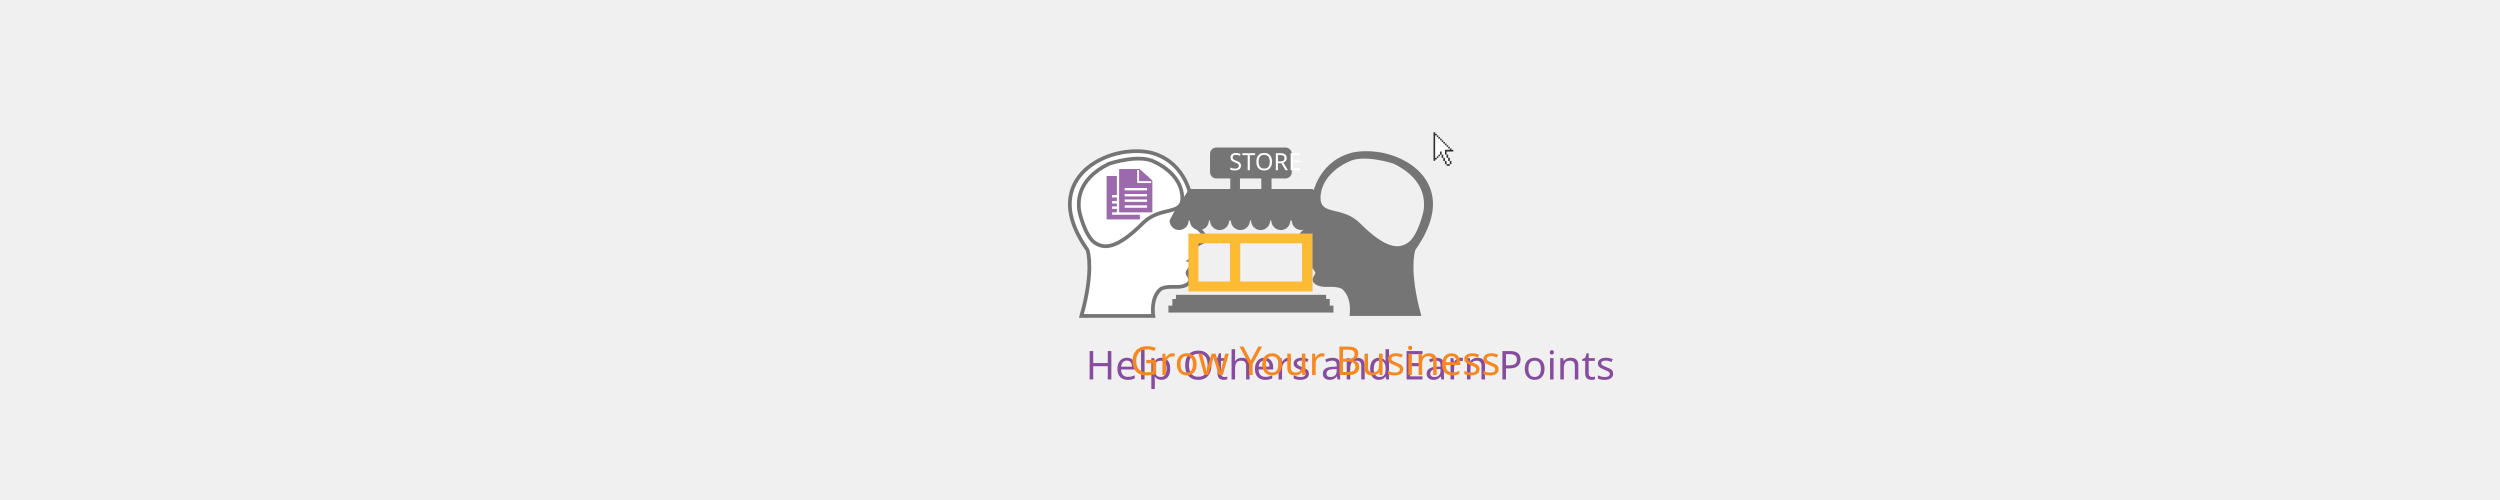
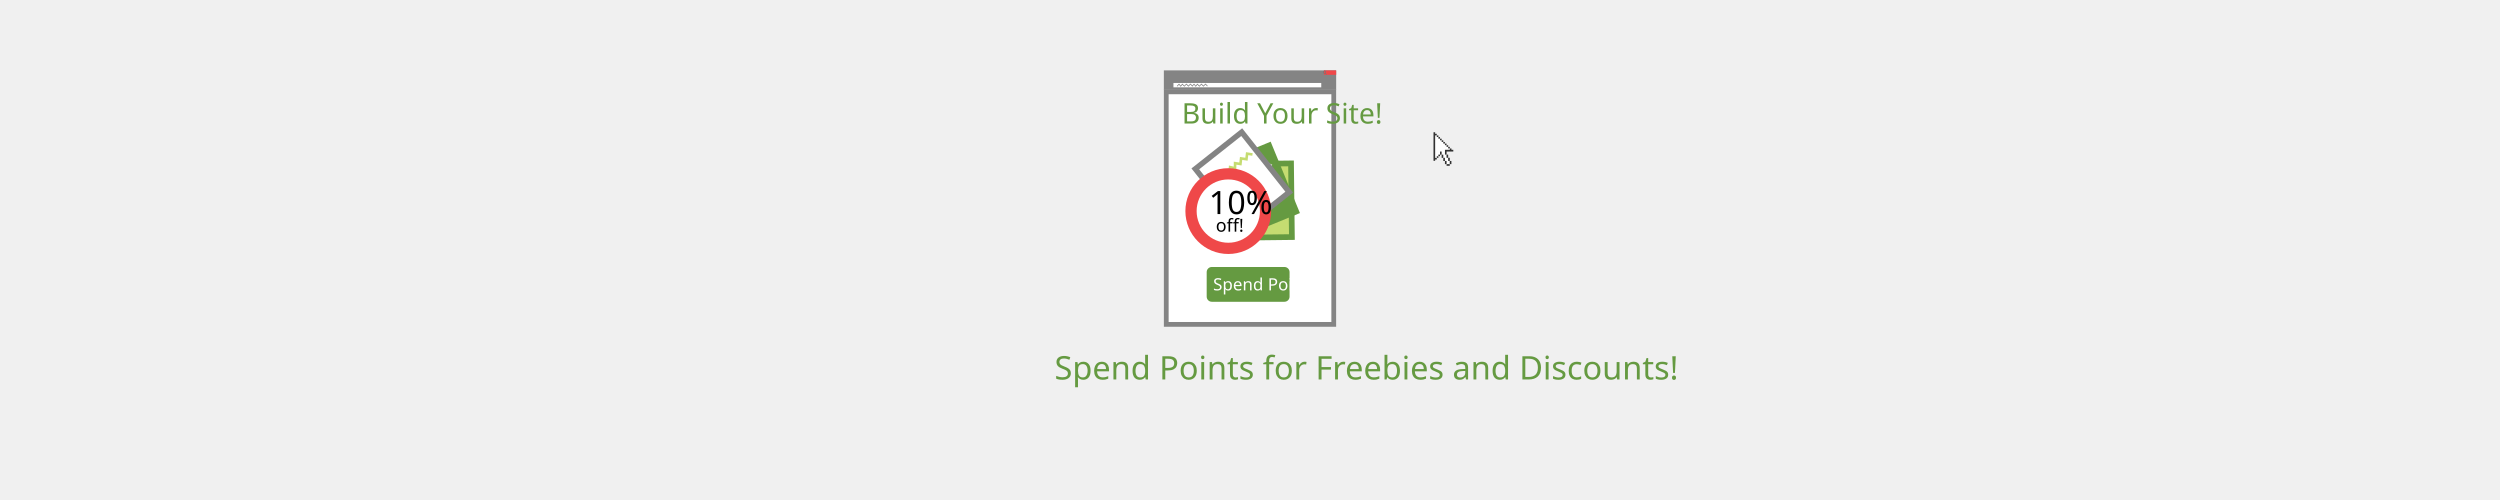
<svg xmlns="http://www.w3.org/2000/svg" version="1.1" x="0px" y="0px" width="4000px" height="800px" viewBox="0 0 4000 800" enable-background="new 0 0 4000 800" xml:space="preserve">
  <style type="text/css">

	 	#cursor {
	 		
- 	 			-webkit-animation: moveCursorInToThree 2s ease-out 0.25s,
- 	 			moveBackCursorFromThree 1s ease-out 2.25s;
- 	 	}
- 
- 	 	/* **************************** */
- 	 	/* ******** KNOWLEDGE ********* */
- 	 	/* **************************** */
- 
- 	 	#knowledge-fill {
- 	 		-webkit-animation: fillBrain 2s ease-out 0.5s;
- 	 	}
- 
- 	 	#nob { 
- 	 		-webkit-animation: moveNob 2s ease-out 0.5s;
- 	 	}
- 
- 	 	#knowledge {
- 	 		
- 	 		-webkit-transform-origin: center center;
- 	 		-webkit-animation-fill-mode: forwards;
- 	 	}
- 
- 	 	@-webkit-keyframes fillBrain {
- 	 		0% { -webkit-transform: translateY(0px); }
- 	 		50% { -webkit-transform: translateY(0px); }
- 	 		100% { -webkit-transform: translateY(-140px); }
- 	 	}
- 
- 	 	@-webkit-keyframes moveNob {
- 	 		0% { -webkit-transform: translateY(0px); }
- 	 		50% { -webkit-transform: translateY(0px); }
- 	 		100% { -webkit-transform: translateY(-220px); }
- 	 	}
- 
- 	 	/* **************************** */
- 	 	/* ******** BUSINESS ********** */
- 	 	/* **************************** */
- 
- 	 	#business {
- 	 		
+ 	 			-webkit-animation: moveCursorInToFour 2s ease-out 0.25s;
+ 	 	}
+ 
+ 	 	/* **************************** */
+ 	 	/* ********* SPEND ************ */
+ 	 	/* **************************** */
+ 
+ 	 	#spend {
+ 	 		-webkit-animation: rollOpen 0.25s linear 0s,
+ 	 			rollOut 0.25s linear 3s;
	 		-webkit-transform: rotateX(90deg);
	 		-webkit-transform-origin: center center;
	 		-webkit-animation-fill-mode: forwards;
	 	}

- 	 	#building {
- 	 		-webkit-animation: scaleUpBusiness 0.75s ease-out 4.75s;
- 	 		-webkit-transform-origin: center center;
- 	 		-webkit-animation-fill-mode: forwards;
- 	 	}
- 
- 	 	#selector {
- 	 		-webkit-animation: showSelector 0.01s linear 4.5s,
- 	 			hideSelector 0.01s linear 5.6s;
- 	 		-webkit-animation-fill-mode: forwards;
- 	 		opacity: 0;
- 	 	}
- 
- 	 	@-webkit-keyframes scaleUpBusiness {
- 	 		0% { -webkit-transform: scale( 1 ); }
- 	 		100% { -webkit-transform: scale( 1.2 ) translateY(-30px); }
- 	 	}
- 
- 	 	@-webkit-keyframes showSelector {
+ 	 	#button {
+ 	 		-webkit-animation: clickButton 0.25s linear 1.25s;
+ 	 		-webkit-transform-origin: center center;
+ 	 	}
+ 
+ 	 	#spent-point {
+ 	 		-webkit-animation: showPoints 0.25s linear 1.5s 5;
+ 	 		opacity: 0;
+ 	 	}
+ 
+ 	 	#spent-point-container {
+ 	 		-webkit-animation: pushPoints 0.25s linear 1.5s 5;
+ 	 	}
+ 
+ 	 	#discount {
+ 	 		-webkit-animation: scaleDiscount 0.25s linear 1.75s 5;
+ 	 		-webkit-transform-origin: center center;
+ 	 	}
+ 
+ 	 	#site1 {
+ 	 		-webkit-animation: rotateSite1 0.25s ease-out 1.75s 5;
+ 	 		-webkit-transform-origin: center center;
+ 	 	}
+ 
+ 	 	#site2 {
+ 	 		-webkit-animation: rotateSite1 0.25s ease-out 1.8s 5;
+ 	 		-webkit-transform-origin: center center;
+ 	 	}
+ 
+ 	 	#dText1 {
+ 	 		opacity: 1;
+ 	 		-webkit-animation: showHideDiscountBeginning .25s ease-in-out 1.75s;
+ 	 		-webkit-animation-fill-mode: forwards;
+ 	 	}
+ 
+ 	 	#dText2 {
+ 	 		opacity: 0;
+ 	 		-webkit-animation: showHideDiscountMiddle .25s ease-in-out 2s;
+ 	 		-webkit-animation-fill-mode: forwards;
+ 	 	}
+ 
+ 	 	#dText3 {
+ 	 		opacity: 0;
+ 	 		-webkit-animation: showHideDiscountMiddle .25s ease-in-out 2.25s;
+ 	 		-webkit-animation-fill-mode: forwards;
+ 	 	}
+ 
+ 	 	#dText4 {
+ 	 		opacity: 0;
+ 	 		-webkit-animation: showHideDiscountMiddle .25s ease-in-out 2.5s;
+ 	 		-webkit-animation-fill-mode: forwards;
+ 	 	}
+ 
+ 	 	#dText5 {
+ 	 		opacity: 0;
+ 	 		-webkit-animation: showHideDiscountEnd .25s ease-in-out 2.75s;
+ 	 		-webkit-animation-fill-mode: forwards;
+ 	 	}
+ 
+ 	 	@-webkit-keyframes clickButton {
+ 	 		0% {  }
+ 	 		50% { -webkit-transform: scale( 1.2 ); }
+ 	 		100% { -webkit-transform: scale( 1 ); }
+ 	 	}
+ 
+ 	 	@-webkit-keyframes showPoints {
	 		0% { opacity: 0; }
+ 	 		5% { opacity: 1; }
+ 	 		95% { opacity: 1; }
+ 	 		100% { opacity: 0; }
+ 
+ 	 	}
+ 
+ 	 	@-webkit-keyframes pushPoints {
+ 	 		0% {  }
+ 	 		100% { -webkit-transform: translateX( 200px ); }
+ 	 	}
+ 
+ 	 	@-webkit-keyframes scaleDiscount {
+ 	 		0% { -webkit-transform: scale(1); }
+ 	 		50% { -webkit-transform: scale(1.5); }
+ 	 		100% {  -webkit-transform: scale(1); }
+ 	 	}
+ 
+ 	 	@-webkit-keyframes rotateSite1 {
+ 	 		0% { -webkit-transform: rotate(0deg); }
+ 	 		50% { -webkit-transform: rotate(-10deg); }
+ 	 		100% { -webkit-transform: rotate(0deg); }
+ 	 	}
+ 
+ 	 	@-webkit-keyframes rotateSite2 {
+ 	 		0% { -webkit-transform: rotate(0deg); }
+ 	 		50% { -webkit-transform: rotate(-5deg); }
+ 	 		100% { -webkit-transform: rotate(0deg); }
+ 	 	}
+ 
+ 	 	@-webkit-keyframes showHideDiscountBeginning {
+ 	 		0% { opacity: 1; }
+ 	 		99% { opacity: 1; }
+ 	 		100% { opacity: 0; }
+ 	 	}
+ 
+ 	 	@-webkit-keyframes showHideDiscountMiddle {
+ 	 		0% { opacity: 0; }
+ 	 		1% { opacity: 1; }
+ 	 		99% { opacity: 1; }
+ 	 		100% { opacity: 0; }
+ 	 	}
+ 
+ 	 	@-webkit-keyframes showHideDiscountEnd {
+ 	 		0% { opacity: 0; }
+ 	 		1% { opacity: 1; }
	 		100% { opacity: 1; }
	 	}

- 	 	@-webkit-keyframes hideSelector {
- 	 		0% { opacity: 1; }
- 	 		100% { opacity: 0; }
- 	 	}
- 
- 	 	/* **************************** */
- 	 	/* ************ HELP ********** */
- 	 	/* **************************** */
- 
- 	 	#help {
- 	 		-webkit-animation: rollOpen 0.25s linear 0s,
- 	 			rollOut 0.25s linear 3.5s;
- 	 		-webkit-transform: rotateX(90deg);
- 	 		-webkit-transform-origin: center center;
- 	 		-webkit-animation-fill-mode: forwards;
- 	 	}
- 
- 	 	#files1 {
- 	 		-webkit-animation: moveFiles 1s ease-out 1.25s;
- 	 		-webkit-transform-origin: center center;
- 	 		-webkit-animation-fill-mode: forwards;
- 	 	}
- 
- 	 	#points1 {
- 	 		-webkit-animation: movePoints1 0.15s linear 2.25s;
- 	 		-webkit-transform-origin: center center;
- 	 		-webkit-animation-fill-mode: forwards;
- 	 	}
- 
- 	 	#points2 {
- 	 		-webkit-animation: movePoints2 0.15s linear 2.4s;
- 	 		-webkit-transform-origin: center center;
- 	 		-webkit-animation-fill-mode: forwards;
- 	 	}
- 
- 	 	#points3 {
- 	 		-webkit-animation: movePoints3 0.15s linear 2.55s;
- 	 		-webkit-transform-origin: center center;
- 	 		-webkit-animation-fill-mode: forwards;
- 	 	}
- 
- 	 	#points4 {
- 	 		-webkit-animation: movePoints4 0.15s linear 2.9s;
- 	 		-webkit-transform-origin: center center;
- 	 		-webkit-animation-fill-mode: forwards;
- 	 	}
- 
- 	 	#points5 {
- 	 		-webkit-animation: movePoints5 0.15s linear 2.75s;
- 	 		-webkit-transform-origin: center center;
- 	 		-webkit-animation-fill-mode: forwards;
- 	 	}
- 
- 	 	@-webkit-keyframes moveFiles {
- 	 		0% {  }
- 	 		100% { -webkit-transform: translateX( 400px ); }
- 	 	}
- 
- 	 	@-webkit-keyframes movePoints1 {
- 	 		0% {  }
- 	 		50% { -webkit-transform: translateX( -85px ) translateY( -85px ) scale( 1.5 ); }
- 	 		100% { -webkit-transform: translateX( -75px ) translateY( -75px ) scale( 1 );; }
- 	 	}
- 
- 	 	@-webkit-keyframes movePoints2 {
- 	 		0% {  }
- 	 		50% { -webkit-transform: translateX( 85px ) translateY( -85px ) scale( 1.5 ); }
- 	 		100% { -webkit-transform: translateX( 75px ) translateY( -75px ) scale( 1 );; }
- 	 	}
- 
- 	 	@-webkit-keyframes movePoints3 {
- 	 		0% {  }
- 	 		50% { -webkit-transform: translateX( -105px ) translateY( 35px ) scale( 1.5 ); }
- 	 		100% { -webkit-transform: translateX( -95px ) translateY( 25px ) scale( 1 );; }
- 	 	}
- 
- 	 	@-webkit-keyframes movePoints4 {
- 	 		0% {  }
- 	 		50% { -webkit-transform: translateX( 15px ) translateY( -115px ) scale( 1.5 ); }
- 	 		100% { -webkit-transform: translateX( 5px ) translateY( -105px ) scale( 1 );; }
- 	 	}
- 
- 	 	@-webkit-keyframes movePoints5 {
- 	 		0% {  }
- 	 		50% { -webkit-transform: translateX( -45px ) translateY( -155px ) scale( 1.5 ); }
- 	 		100% { -webkit-transform: translateX( -35px ) translateY( -145px ) scale( 1 );; }
- 	 	}
- 
	 	/* **************************** */
	 	/* ***** CURSOR ANIMATIONS **** */
	 	/* **************************** */

- 	 	@-webkit-keyframes moveCursorInToOne {
- 	 		0% {  }
- 	 		50% { -webkit-transform: translateX(-150px) translateY(260px); }
- 	 		100% { -webkit-transform: translateX(-150px) translateY(40px); }
- 	 	}
- 
- 	 	@-webkit-keyframes moveBackCursorFromOne {
- 	 		0% { -webkit-transform: translateX(-150px) translateY(40px); }
- 	 		100% { -webkit-transform: translateX(0px) translateY(0px); }
- 	 	}
- 
- 	 	@-webkit-keyframes moveCursorInToTwo {
+ 	 	@-webkit-keyframes moveCursorInToFour {
	 		0% { -webkit-transform: translateX(0px) translateY(0px); }
- 	 		50% { -webkit-transform: translateX(-145px) translateY(-6px); }
- 	 		100% { -webkit-transform: translateX(-115px) translateY(-70px); }
- 	 	}
- 
- 	 	@-webkit-keyframes moveBackCursorFromTwo {
- 	 		0% { -webkit-transform: translateX(-130px) translateY(-70px); }
- 	 		100% { -webkit-transform: translateX(0px) translateY(0px); }
- 	 	}
- 
- 	 	@-webkit-keyframes moveCursorInToThree {
- 	 		0% { -webkit-transform: translateX(0px) translateY(0px); }
- 	 		50% { -webkit-transform: translateX(-500px) translateY(100px); }
- 	 		100% { -webkit-transform: translateX(-100px) translateY(100px); }
- 	 	}
- 
- 	 	@-webkit-keyframes moveBackCursorFromThree {
- 	 		0% { -webkit-transform: translateX(-100px) translateY(100px); }
+ 	 		50% { -webkit-transform: translateX(-300px) translateY(250px); }
+ 	 		65% { -webkit-transform: translateX(-300px) translateY(250px); }
	 		100% { -webkit-transform: translateX(0px) translateY(0px); }
	 	}

	 	/* **************************** */
	 	/* ******** SLIDERS *********** */
	 	/* **************************** */

	 	@-webkit-keyframes rollOpen {
	 		0% { -webkit-transform: rotateX(90deg); }
	 		100% { -webkit-transform: rotateX(0deg); }
	 	}

	 	@-webkit-keyframes rollOut {
	 		0% { -webkit-transform: rotateX(0deg); }
	 		100% { -webkit-transform: rotateX(90deg); }
	 	}

	 </style>
-   <g id="help">
-     <text transform="matrix(1 0 0 1 1737.234 607.1445)" fill="#864C9E" font-family="'Franchise-Bold'" font-size="63.649">Help Others and Earn Points</text>
-     <g id="points5">
-       <circle fill="#C5DC71" stroke="#99CA3C" stroke-width="8.339" stroke-miterlimit="10" cx="1813.584" cy="331.78" r="26.934" />
-       <text transform="matrix(1 0 0 1 1795.041 339.0742)" fill="#659A41" stroke="#649941" stroke-width="1.042" stroke-miterlimit="10" font-family="'Cabin-Bold'" font-size="19.342">100</text>
+   <g id="spend">
+     <text transform="matrix(1 0 0 1 1687.234 607.1445)" fill="#659A41" font-family="'Franchise-Bold'" font-size="52">Spend Points for Freebies and Discounts!</text>
+     <g id="main-site">
+       <rect id="window_1_" x="1866" y="146.95" fill="#FFFFFF" stroke="#848484" stroke-width="7.626" stroke-miterlimit="10" width="268" height="372.05" />
+       <g id="button">
+         <path fill="#659A41" d="M2063.302,474.645c0,4.521-3.664,8.186-8.186,8.186h-116.232c-4.521,0-8.186-3.665-8.186-8.186v-39.289      c0-4.521,3.665-8.186,8.186-8.186h116.232c4.521,0,8.186,3.664,8.186,8.186V474.645z" />
+         <text transform="matrix(1 0 0 1 1940.918 464.6318)" fill="#FFFFFF" font-family="'Franchise-Bold'" font-size="27.176">Spend Points!</text>
+       </g>
+       <g id="site3">
+         <rect x="1960.603" y="262.084" transform="matrix(0.9999 -0.0117 0.0117 0.9999 -3.6152 23.5605)" fill="#C5DC71" stroke="#659A41" stroke-width="9.134" stroke-miterlimit="10" width="105.798" height="117.871" />
+         <polyline fill="none" stroke="#659A41" stroke-width="4.168" stroke-miterlimit="10" points="1999.736,300.897 2005.588,294.48       2010.742,300.769 2015.748,294.36 2021.748,300.642 2028.024,294.217 2034.024,300.498 2040.299,294.073 2046.3,300.354    " />
+       </g>
+       <g id="site2">
+         <rect x="1954.666" y="242.059" transform="matrix(0.9252 -0.3794 0.3794 0.9252 34.8662 784.4821)" fill="#659A41" width="105.799" height="123.461" />
+         <polyline fill="none" stroke="#FFFFFF" stroke-width="4.168" stroke-miterlimit="10" points="1991.595,283.183 1994.668,275.06       2001.777,279.007 2004.068,271.204 2016.224,275.076 2015.428,266.546 2023.32,270.172 2026.785,261.888 2034.678,265.514    " />
+       </g>
+       <g id="site1">
+         <rect x="1940.379" y="227.569" transform="matrix(0.784 -0.6207 0.6207 0.784 249.998 1296.178)" fill="#FFFFFF" stroke="#848484" stroke-width="8.809" stroke-miterlimit="10" width="94.687" height="122.502" />
+         <polyline fill="none" stroke="#C5DC71" stroke-width="4.168" stroke-miterlimit="10" points="1967.444,276.052 1968.15,267.394       1976.074,269.22 1976.116,261.088 1984.703,262.388 1985.741,253.468 1994.329,254.768 1995.366,245.848 2003.954,247.147    " />
+       </g>
+       <g id="discount">
+         <circle fill="#FFFFFF" stroke="#EF4849" stroke-width="18" stroke-miterlimit="10" cx="1965.249" cy="337.751" r="59.63" />
+         <text id="dText5" transform="matrix(1 0 0 1 1934.147 342.5078)" font-family="'Franchise-Bold'" font-size="51.604">50%</text>
+         <text id="dText4" transform="matrix(1 0 0 1 1934.147 342.5078)" font-family="'Franchise-Bold'" font-size="51.604">40%</text>
+         <text id="dText3" transform="matrix(1 0 0 1 1934.147 342.5078)" font-family="'Franchise-Bold'" font-size="51.604">30%</text>
+         <text id="dText2" transform="matrix(1 0 0 1 1934.147 342.5078)" font-family="'Franchise-Bold'" font-size="51.604">20%</text>
+         <text id="dText1" transform="matrix(1 0 0 1 1934.147 342.5078)" font-family="'Franchise-Bold'" font-size="51.604">10%</text>
+         <text transform="matrix(1 0 0 1 1945.241 370.6738)" font-family="'Cabin-Regular'" font-size="28.631">off!</text>
+       </g>
+       <text transform="matrix(1 0 0 1 1890.848 197.6802)" fill="#659A41" font-family="'Franchise-Bold'" font-size="45.407">Build Your Site!</text>
+       <g id="browser">
+         <rect x="1862.167" y="112.62" fill="#848484" width="275.693" height="31.153" />
+         <rect x="1877.5" y="132.75" fill="#FFFFFF" width="236.5" height="7" />
+         <rect x="2118.25" y="112.62" fill="#EF4849" width="19.61" height="7.13" />
+         <polyline fill="none" stroke="#757576" stroke-width="1.055" stroke-miterlimit="10" points="1883.324,138.044 1886.413,134.661       1889.13,137.979 1891.771,134.601 1894.936,137.914 1898.248,134.528 1901.412,137.842 1904.723,134.456 1907.887,137.77    " />
+         <polyline fill="none" stroke="#757576" stroke-width="1.055" stroke-miterlimit="10" points="1907.383,138.044 1910.472,134.661       1913.188,137.979 1915.83,134.601 1918.994,137.914 1922.307,134.528 1925.471,137.842 1928.781,134.456 1931.945,137.77    " />
+         <circle fill="none" stroke="#757576" stroke-width="1.055" stroke-miterlimit="10" cx="2119.23" cy="115.564" r="2.012" />
+         <line fill="none" stroke="#757576" stroke-width="1.055" stroke-miterlimit="10" x1="2120.358" y1="117.231" x2="2122.517" y2="119.256" />
+       </g>
    </g>
-     <g id="points4">
-       <circle fill="#C5DC71" stroke="#99CA3C" stroke-width="8.339" stroke-miterlimit="10" cx="1853.584" cy="311.78" r="26.934" />
-       <text transform="matrix(1 0 0 1 1835.041 319.0742)" fill="#659A41" stroke="#649941" stroke-width="1.042" stroke-miterlimit="10" font-family="'Cabin-Bold'" font-size="19.342">100</text>
+     <g id="spent-point-container">
+       <g id="spent-point">
+         <circle fill="#C5DC71" stroke="#99CA3C" stroke-width="8.339" stroke-miterlimit="10" cx="1760.584" cy="337.169" r="26.934" />
+         <text transform="matrix(1 0 0 1 1742.041 344.4629)" fill="#659A41" stroke="#649941" stroke-width="1.042" stroke-miterlimit="10" font-family="'Cabin-Bold'" font-size="19.342">100</text>
+       </g>
    </g>
-     <g id="points3">
-       <circle fill="#C5DC71" stroke="#99CA3C" stroke-width="8.339" stroke-miterlimit="10" cx="1783.584" cy="361.78" r="26.934" />
-       <text transform="matrix(1 0 0 1 1765.041 369.0742)" fill="#659A41" stroke="#649941" stroke-width="1.042" stroke-miterlimit="10" font-family="'Cabin-Bold'" font-size="19.342">100</text>
-     </g>
-     <g id="points2">
-       <circle fill="#C5DC71" stroke="#99CA3C" stroke-width="8.339" stroke-miterlimit="10" cx="1873.584" cy="351.78" r="26.934" />
-       <text transform="matrix(1 0 0 1 1855.041 359.0742)" fill="#659A41" stroke="#649941" stroke-width="1.042" stroke-miterlimit="10" font-family="'Cabin-Bold'" font-size="19.342">100</text>
-     </g>
-     <g id="points1">
-       <circle fill="#C5DC71" stroke="#99CA3C" stroke-width="8.339" stroke-miterlimit="10" cx="1753.584" cy="320.78" r="26.934" />
-       <text transform="matrix(1 0 0 1 1735.041 328.0742)" fill="#659A41" stroke="#649941" stroke-width="1.042" stroke-miterlimit="10" font-family="'Cabin-Bold'" font-size="19.342">100</text>
-     </g>
-     <circle id="behind_x5F_head_x5F_cicle" fill="#FFFFFF" cx="1811.483" cy="333.605" r="89.356" />
-     <path id="head1_1_" fill="#FFFFFF" stroke="#757576" stroke-width="6" stroke-miterlimit="10" d="M1921.923,370.248    c-3.215-3.709-15.084-11.869-16.32-22.996s0.248-29.178,0.248-29.178s-6.406-56.626-61.312-72.943c0,0-22.513-7.42-55.151,0    c-32.64,7.42-70.72,29.673-76.901,70.72s26.211,81.35,27.447,84.07s10.139,35.109-9.643,105.582h114.978    c0,0-5.191-28.932,12.117-43.272c0,0,5.688-3.955,21.76-3.214s23.242-4.451,24.973-9.396c1.731-4.945-3.955-10.137-4.203-12.609    c-0.246-2.473,4.946-8.902,8.902-11.622s-2.721-8.654-3.957-8.901c0,0,5.688-3.462,6.43-4.451s-1.771-12.273-0.989-14.342    c2.874-7.606,14.774-9.306,16.814-13.026C1930.175,379.088,1925.137,373.957,1921.923,370.248z M1828.462,357.185    c-42.089,42.089-62.493,41.178-77.278,30.763c-14.785-10.416-24.94-48.445-24.94-55.364c0-6.918-5.465-44.368,48.273-70.647    c0,0,49.23-16.508,73.414-2.576c0,0,43.736,18.316,43.736,57.799C1891.667,345.073,1856.317,329.328,1828.462,357.185z" />
-     <path id="head2" fill="#757576" d="M2077.385,384.668c2.04,3.721,13.94,5.42,16.814,13.026c0.781,2.068-1.731,13.353-0.989,14.342    s6.43,4.451,6.43,4.451c-1.236,0.247-7.913,6.182-3.957,8.901s9.148,9.149,8.902,11.622c-0.248,2.473-5.935,7.664-4.203,12.609    c1.73,4.945,8.9,10.138,24.973,9.396s21.76,3.214,21.76,3.214c17.309,14.341,12.117,43.272,12.117,43.272h114.978    c-19.781-70.473-10.879-102.861-9.643-105.582s33.629-43.023,27.447-84.07s-44.262-63.3-76.901-70.72    c-32.639-7.42-55.151,0-55.151,0c-54.905,16.317-61.312,72.943-61.312,72.943s1.484,18.051,0.248,29.178    s-13.105,19.287-16.32,22.996C2079.363,373.957,2074.325,379.088,2077.385,384.668z M2112.833,317.158    c0-39.482,43.736-57.799,43.736-57.799c24.184-13.932,73.414,2.576,73.414,2.576c53.738,26.279,48.273,63.729,48.273,70.647    c0,6.919-10.155,44.948-24.94,55.364c-14.785,10.415-35.189,11.326-77.278-30.763    C2148.183,329.328,2112.833,345.073,2112.833,317.158z" />
-     <g id="files1">
-       <path fill="#9C69AC" d="M1822.957,270.466h-32.013v69.071h52.579v-50.64L1822.957,270.466z M1835.569,332.553h-36.477v-4.269     h36.477V332.553z M1835.569,323.045h-36.477v-4.268h36.477V323.045z M1835.569,314.703h-36.477v-4.27h36.477V314.703z      M1835.569,305.002h-36.477v-4.269h36.477V305.002z M1842.165,293.167h-19.295h-3.493v-3.493v-17.648h3.493v17.648h19.295V293.167     z" />
-       <polygon fill="#9C69AC" points="1815.492,343.797 1779.017,343.797 1779.017,339.528 1786.673,339.528 1786.673,334.289      1779.017,334.289 1779.017,330.021 1786.673,330.021 1786.673,325.947 1779.017,325.947 1779.017,321.678 1786.673,321.678      1786.673,316.246 1779.017,316.246 1779.017,311.978 1786.673,311.978 1786.673,281.71 1770.867,281.71 1770.867,350.781      1823.446,350.781 1823.446,343.785 1815.492,343.785   " />
-     </g>
-     <g id="files2">
-       <path fill="#9C69AC" d="M1822.957,270.466h-32.013v69.071h52.579v-50.64L1822.957,270.466z M1835.569,332.553h-36.477v-4.269     h36.477V332.553z M1835.569,323.045h-36.477v-4.268h36.477V323.045z M1835.569,314.703h-36.477v-4.27h36.477V314.703z      M1835.569,305.002h-36.477v-4.269h36.477V305.002z M1842.165,293.167h-19.295h-3.493v-3.493v-17.648h3.493v17.648h19.295V293.167     z" />
-       <polygon fill="#9C69AC" points="1815.492,343.797 1779.017,343.797 1779.017,339.528 1786.673,339.528 1786.673,334.289      1779.017,334.289 1779.017,330.021 1786.673,330.021 1786.673,325.947 1779.017,325.947 1779.017,321.678 1786.673,321.678      1786.673,316.246 1779.017,316.246 1779.017,311.978 1786.673,311.978 1786.673,281.71 1770.867,281.71 1770.867,350.781      1823.446,350.781 1823.446,343.785 1815.492,343.785   " />
-     </g>
-   </g>
-   <g id="business">
-     <g id="building" display="inline">
-       <path fill="#757576" d="M1886.632,368.062c8.398,0,15.209-6.771,15.287-15.152h1.787c0.078,8.381,6.889,15.152,15.288,15.152     c8.398,0,15.21-6.771,15.286-15.152h1.789c0.076,8.381,6.888,15.152,15.287,15.152c8.398,0,15.209-6.771,15.287-15.152h2.674     c0.078,8.381,6.889,15.152,15.288,15.152c8.398,0,15.21-6.771,15.286-15.152h1.789c0.076,8.381,6.888,15.152,15.287,15.152     c8.398,0,15.209-6.771,15.287-15.152h1.787c0.078,8.381,6.889,15.152,15.288,15.152c8.398,0,15.21-6.771,15.286-15.152h2.232     c0.076,8.381,6.888,15.152,15.287,15.152c8.398,0,15.209-6.771,15.287-15.152h1.787c0.078,8.381,6.889,15.152,15.288,15.152     c8.398,0,15.21-6.771,15.286-15.152l-29.25-50.539h-66.056v-16.846h22.362c5.523,0,10-4.477,10-10v-29.463c0-5.523-4.477-10-10-10     h-110.779c-5.523,0-10,4.477-10,10v29.463c0,5.523,4.477,10,10,10h22.362v16.846h-65.611l-24.993,37.909     c-5.75,10.558-6.475,12.63-6.475,12.63C1871.421,361.291,1878.232,368.062,1886.632,368.062z M1983.94,285.525h34.136v16.846     h-34.136V285.525z" />
-       <path fill="#FDBA33" d="M1901.482,466.4h198.608v-92.654h-198.608V466.4z M1984.384,389.263h98.86v61.179h-98.86V389.263z      M1917.442,389.263h50.538v61.179h-50.538V389.263z" />
-       <polygon fill="#757576" points="2127.576,478.37 2121.813,478.37 2121.813,471.721 1881.533,471.721 1881.533,478.37      1875.77,478.37 1875.77,489.01 1869.493,489.01 1869.493,500.062 2133.493,500.062 2133.493,489.01 2127.576,489.01   " />
-       <text transform="matrix(1 0 0 1 1966.472 272.3672)" fill="#FFFFFF" font-family="'Franchise-Bold'" font-size="38.117">STORE</text>
-       <g id="selector" display="inline">
-         <rect x="1854.761" y="211.213" fill="none" stroke="#757576" stroke-width="4" stroke-miterlimit="10" width="296.984" height="311.902" />
-         <rect x="1843.54" y="199.992" fill="#FFFFFF" stroke="#757576" stroke-width="2" stroke-miterlimit="10" width="22.441" height="22.441" />
-         <rect x="2140.524" y="199.992" fill="#FFFFFF" stroke="#757576" stroke-width="2" stroke-miterlimit="10" width="22.441" height="22.441" />
-         <rect x="2140.524" y="511.895" fill="#FFFFFF" stroke="#757576" stroke-width="2" stroke-miterlimit="10" width="22.441" height="22.441" />
-         <rect x="1843.54" y="511.895" fill="#FFFFFF" stroke="#757576" stroke-width="2" stroke-miterlimit="10" width="22.441" height="22.441" />
-       </g>
-     </g>
-     <text transform="matrix(1 0 0 1 1808.133 600.0078)" display="inline" fill="#F6881F" font-family="'Franchise-Bold'" font-size="63.649">Grow Your Business</text>
-   </g>
-   <g id="knowledge" display="none">
-     <rect id="knowledge-fill" x="1814.349" y="384.113" fill="#35B5E4" width="185.991" height="147.884" />
-     <path id="head-bg_2_" fill="#FFFFFF" d="M1744.603,205.305v328.931h325.483V205.305H1744.603z M1927.128,353.962    c-42.089,43.319-62.494,42.382-77.279,31.662s-24.94-49.862-24.94-56.983c0-7.121-5.465-45.667,48.273-72.715    c0,0,49.23-16.99,73.414-2.65c0,0,43.737,18.852,43.737,59.49C1990.333,341.496,1954.983,325.29,1927.128,353.962z" />
-     <path id="head" fill="#FFFFFF" stroke="#757576" stroke-width="6" stroke-miterlimit="10" d="M2016.59,362.798    c-3.215-3.709-15.084-11.869-16.32-22.996c-1.236-11.127,0.248-29.178,0.248-29.178s-6.407-56.626-61.312-72.944    c0,0-22.513-7.42-55.151,0c-32.64,7.42-70.719,29.673-76.901,70.72c-6.182,41.047,26.21,81.35,27.447,84.071    c1.236,2.721,10.138,35.11-9.644,105.583h114.979c0,0-5.191-28.932,12.117-43.273c0,0,5.688-3.955,21.76-3.213    c16.073,0.74,23.243-4.451,24.973-9.396c1.731-4.945-3.955-10.137-4.203-12.609c-0.246-2.473,4.946-8.902,8.903-11.623    c3.955-2.719-2.721-8.654-3.957-8.9c0,0,5.688-3.463,6.43-4.451c0.742-0.99-1.771-12.274-0.99-14.342    c2.875-7.607,14.775-9.307,16.814-13.027C2024.842,371.638,2019.803,366.507,2016.59,362.798z M1923.128,349.736    c-42.089,42.088-62.494,41.178-77.279,30.762s-24.94-48.445-24.94-55.364c0-6.918-5.465-44.368,48.273-70.648    c0,0,49.23-16.507,73.414-2.575c0,0,43.737,18.316,43.737,57.798C1986.333,337.624,1950.983,321.879,1923.128,349.736z" />
-     <g id="slider">
-       <rect id="groove" x="2125.162" y="234.383" fill="#323232" width="9.848" height="266.501" />
-       <path id="nob" fill="#D2D2D2" stroke="#757576" stroke-width="4" stroke-miterlimit="10" d="M2164.584,475.555     c0,2.762-2.238,5-5,5h-58.996c-2.762,0-5-2.238-5-5v-12.5c0-2.76,2.238-5,5-5h58.996c2.762,0,5,2.24,5,5V475.555z" />
-     </g>
-     <text transform="matrix(1 0 0 1 1782.101 595.6953)" fill="#0099CC" font-family="'Franchise-Bold'" font-size="63.649">Grow Your Knowledge</text>
  </g>
  <g id="cursor">
    <polygon id="bg" display="inline" fill="#FFFFFF" points="2295.09,215.489 2296.235,255.195 2304.027,247.494 2305.578,246.297     2306.638,247.448 2309.257,252.538 2311.891,257.579 2314.523,262.624 2319.613,262.624 2319.613,257.534 2317.025,252.448     2314.434,247.403 2314.569,239.725 2320.931,239.633 2319.7,237.54 2298.814,216.65  " />
    <g id="cursor-boxes" display="inline">
      <polygon fill="#323232" points="2325.283,239.725 2325.283,242.404 2314.569,242.404 2314.569,247.358 2314.434,247.403      2311.936,247.403 2311.936,239.725 2311.949,239.725 2314.569,239.725 2319.723,239.725 2319.723,237.562 2322.315,237.562      2322.315,239.725   " />
      <polygon fill="#323232" points="2322.248,257.534 2322.248,262.624 2319.613,262.624 2319.613,262.62 2319.613,257.534      2319.659,257.534   " />
      <rect x="2317.112" y="234.952" fill="#323232" width="2.588" height="2.588" />
      <polygon fill="#323232" points="2319.659,252.448 2319.659,257.534 2319.613,257.534 2317.025,257.534 2317.025,252.448      2317.066,252.448   " />
      <polygon fill="#323232" points="2319.613,262.624 2319.613,265.257 2314.523,265.257 2314.523,262.624 2314.537,262.62      2319.613,262.62   " />
      <rect x="2314.502" y="232.341" fill="#323232" width="2.588" height="2.587" />
      <polygon fill="#323232" points="2317.066,247.358 2317.066,252.448 2317.025,252.448 2314.434,252.448 2314.434,247.403      2314.569,247.358   " />
      <polygon fill="#323232" points="2314.537,257.534 2314.537,262.62 2314.523,262.624 2311.904,262.624 2311.904,257.534   " />
      <rect x="2311.891" y="229.73" fill="#323232" width="2.588" height="2.588" />
      <polygon fill="#323232" points="2311.891,257.534 2311.891,257.579 2309.257,257.579 2309.257,252.538 2309.271,252.493      2311.891,252.493   " />
      <rect x="2309.279" y="227.12" fill="#323232" width="2.589" height="2.588" />
      <polygon fill="#323232" points="2309.271,247.448 2309.271,252.493 2309.257,252.538 2306.638,252.538 2306.638,247.494      2306.638,247.448   " />
      <rect x="2306.669" y="224.508" fill="#323232" width="2.588" height="2.589" />
      <rect x="2304.059" y="221.894" fill="#323232" width="2.588" height="2.592" />
      <polygon fill="#323232" points="2306.638,247.448 2306.638,247.494 2304.027,247.494 2304,247.381 2304,242.404 2306.638,242.404        " />
      <rect x="2301.448" y="219.283" fill="#323232" width="2.587" height="2.593" />
      <polygon fill="#323232" points="2304.027,247.494 2304.027,249.969 2301.438,249.969 2301.438,247.381 2304,247.381   " />
      <rect x="2298.837" y="249.991" fill="#323232" width="2.589" height="2.593" />
      <rect x="2298.837" y="216.672" fill="#323232" width="2.589" height="2.588" />
      <polygon fill="#323232" points="2298.823,252.602 2298.823,255.195 2296.235,255.195 2296.235,257.312 2293.603,257.312      2293.603,211.609 2296.235,211.609 2296.235,214.062 2298.814,214.062 2298.814,216.65 2296.235,216.65 2296.235,252.602   " />
    </g>
  </g>
</svg>
